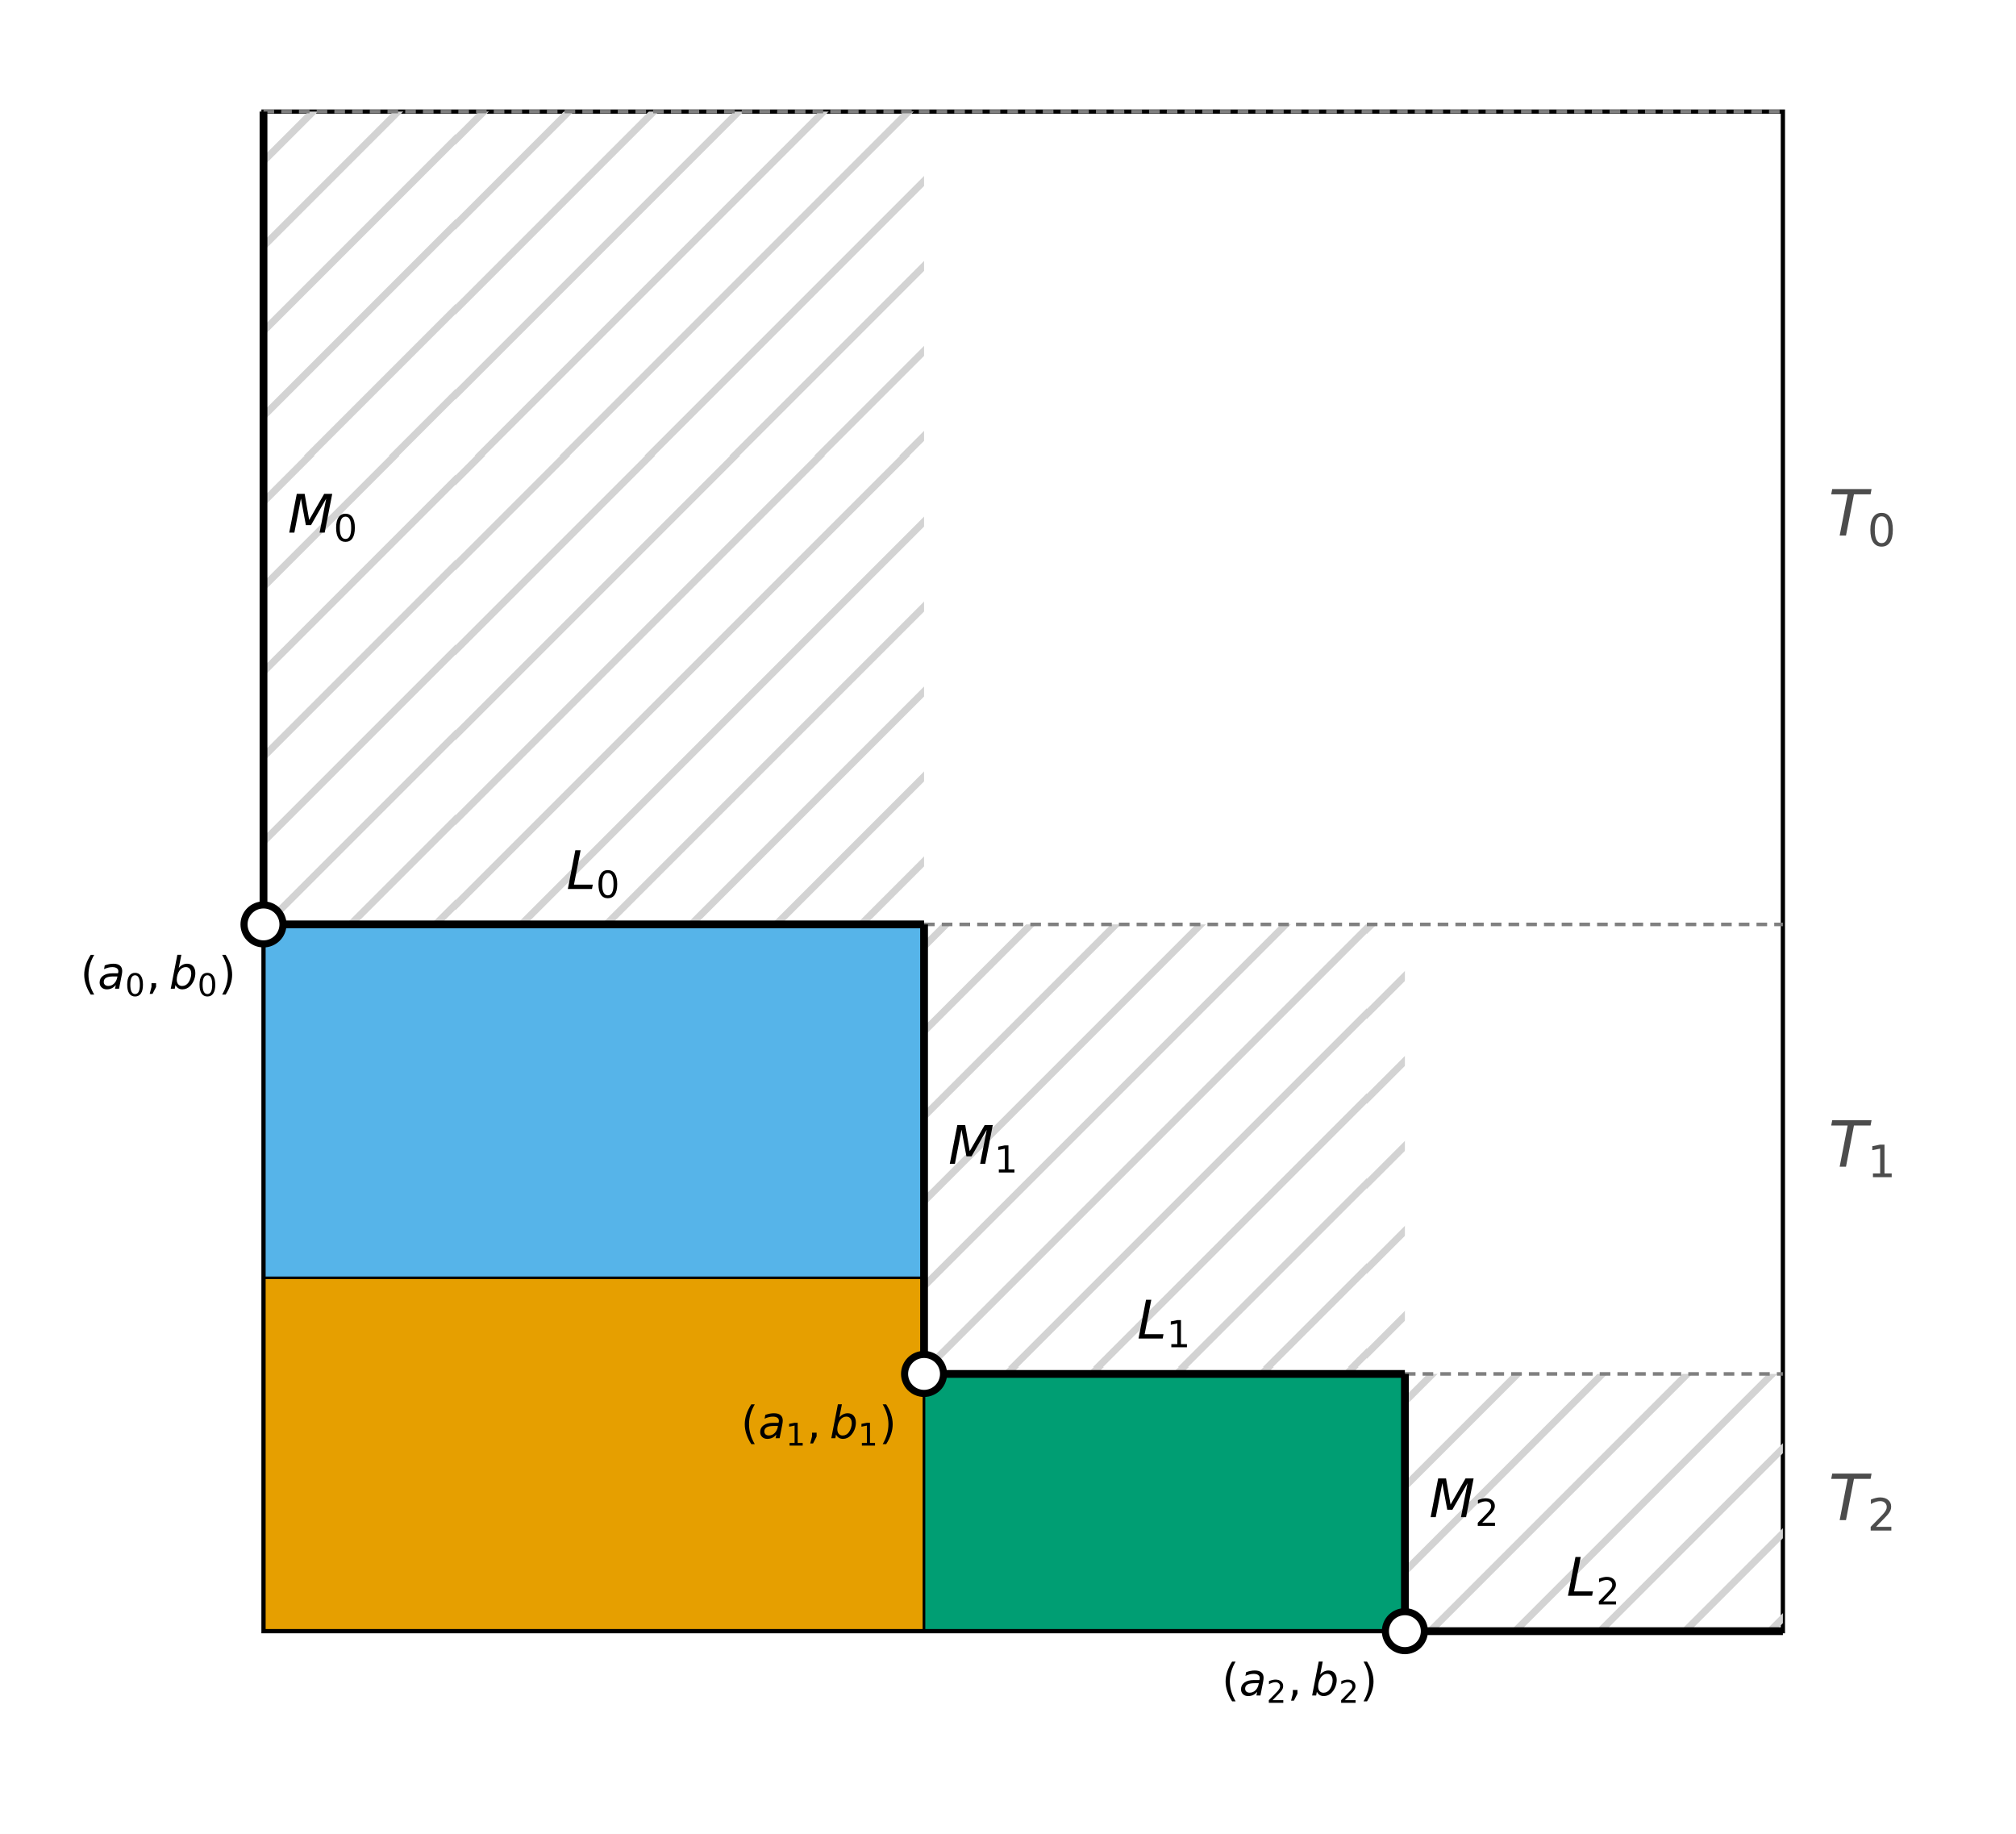
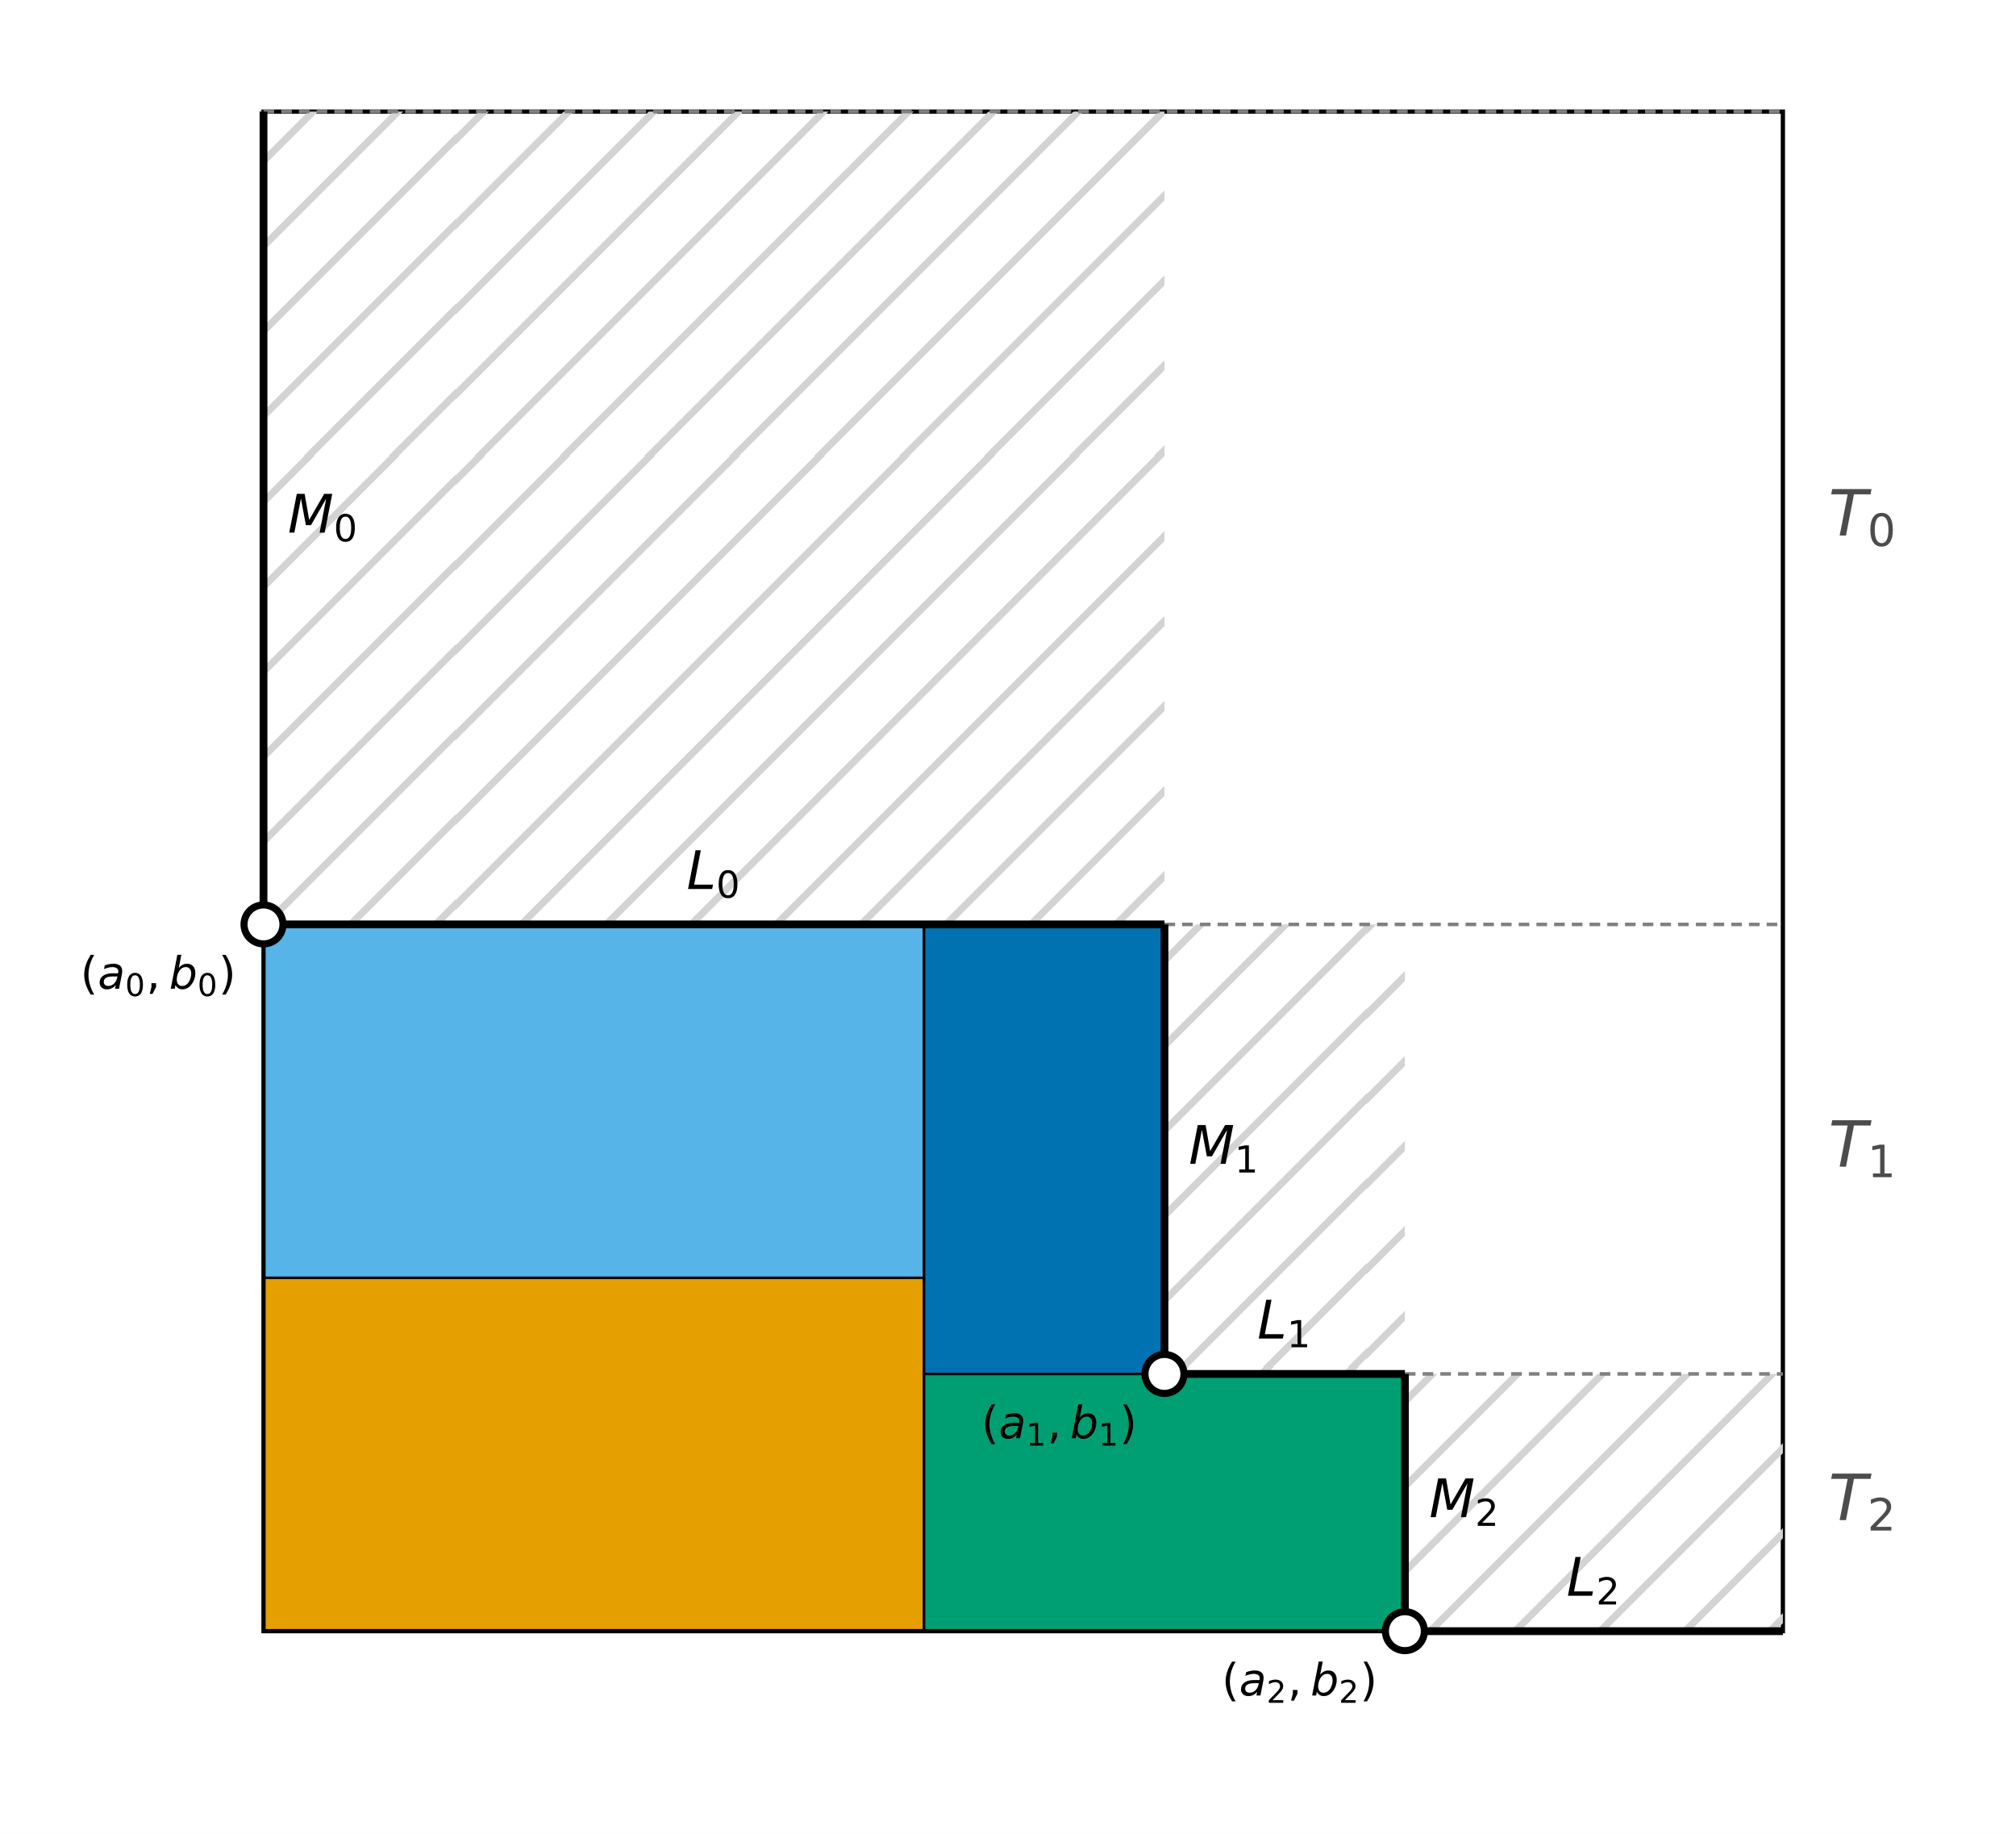
<svg xmlns="http://www.w3.org/2000/svg" xmlns:xlink="http://www.w3.org/1999/xlink" width="284.56pt" height="258.825pt" viewBox="0 0 284.56 258.825" version="1.1">
  <defs>
    <style type="text/css">*{stroke-linejoin: round; stroke-linecap: butt}</style>
  </defs>
  <g id="figure_1">
    <g id="patch_1">
      <path d="M 0 258.825  L 284.56 258.825  L 284.56 0  L 0 0  z " style="fill: #ffffff" />
    </g>
    <g id="axes_1">
      <g id="patch_2">
-         <path d="M 37.194 230.209  L 130.431 230.209  L 130.431 180.336  L 37.194 180.336  z " clip-path="url(#pa9d9357c96)" style="fill: #e69f00; stroke: #000000; stroke-width: 0.35; stroke-linejoin: miter" />
+         <path d="M 37.194 230.209  L 130.431 230.209  L 130.431 180.336  L 37.194 180.336  z " clip-path="url(#p1e569cbe2a)" style="fill: #e69f00; stroke: #000000; stroke-width: 0.35; stroke-linejoin: miter" />
      </g>
      <g id="patch_3">
-         <path d="M 37.194 180.336  L 130.431 180.336  L 130.431 130.464  L 37.194 130.464  z " clip-path="url(#pa9d9357c96)" style="fill: #56b4e9; stroke: #000000; stroke-width: 0.35; stroke-linejoin: miter" />
+         <path d="M 37.194 180.336  L 130.431 180.336  L 130.431 130.464  L 37.194 130.464  z " clip-path="url(#p1e569cbe2a)" style="fill: #56b4e9; stroke: #000000; stroke-width: 0.35; stroke-linejoin: miter" />
      </g>
      <g id="patch_4">
-         <path d="M 130.431 230.209  L 198.301 230.209  L 198.301 193.905  L 130.431 193.905  z " clip-path="url(#pa9d9357c96)" style="fill: #009e73; stroke: #000000; stroke-width: 0.35; stroke-linejoin: miter" />
+         <path d="M 130.431 230.209  L 198.301 230.209  L 198.301 193.905  L 130.431 193.905  z " clip-path="url(#p1e569cbe2a)" style="fill: #009e73; stroke: #000000; stroke-width: 0.35; stroke-linejoin: miter" />
      </g>
      <g id="patch_5">
-         <path d="M 37.194 230.209  L 251.655 230.209  L 251.655 15.748  L 37.194 15.748  L 37.194 230.209  z " clip-path="url(#pa9d9357c96)" style="fill: none; stroke: #000000; stroke-width: 0.6; stroke-linejoin: miter" />
+         <path d="M 130.431 193.905  L 164.366 193.905  L 164.366 130.464  L 130.431 130.464  z " clip-path="url(#p1e569cbe2a)" style="fill: #0072b2; stroke: #000000; stroke-width: 0.35; stroke-linejoin: miter" />
      </g>
      <g id="patch_6">
-         <path d="M 37.194 130.464  L 130.431 130.464  L 130.431 15.748  L 37.194 15.748  z " clip-path="url(#pa9d9357c96)" style="fill: url(#h5f9c118423)" />
+         <path d="M 37.194 230.209  L 251.655 230.209  L 251.655 15.748  L 37.194 15.748  L 37.194 230.209  z " clip-path="url(#p1e569cbe2a)" style="fill: none; stroke: #000000; stroke-width: 0.6; stroke-linejoin: miter" />
      </g>
      <g id="patch_7">
-         <path d="M 130.431 193.905  L 198.301 193.905  L 198.301 130.464  L 130.431 130.464  z " clip-path="url(#pa9d9357c96)" style="fill: url(#h5f9c118423)" />
+         <path d="M 37.194 130.464  L 164.366 130.464  L 164.366 15.748  L 37.194 15.748  z " clip-path="url(#p1e569cbe2a)" style="fill: url(#h072c702e8e)" />
      </g>
      <g id="patch_8">
-         <path d="M 198.301 230.209  L 251.655 230.209  L 251.655 193.905  L 198.301 193.905  z " clip-path="url(#pa9d9357c96)" style="fill: url(#h5f9c118423)" />
+         <path d="M 164.366 193.905  L 198.301 193.905  L 198.301 130.464  L 164.366 130.464  z " clip-path="url(#p1e569cbe2a)" style="fill: url(#h072c702e8e)" />
+       </g>
+       <g id="patch_9">
+         <path d="M 198.301 230.209  L 251.655 230.209  L 251.655 193.905  L 198.301 193.905  z " clip-path="url(#p1e569cbe2a)" style="fill: url(#h072c702e8e)" />
      </g>
      <g id="line2d_1">
-         <path d="M 37.194 15.748  L 251.655 15.748  " clip-path="url(#pa9d9357c96)" style="fill: none; stroke-dasharray: 1.5,1; stroke-dashoffset: 0; stroke: #808080; stroke-width: 0.5" />
+         <path d="M 37.194 15.748  L 251.655 15.748  " clip-path="url(#p1e569cbe2a)" style="fill: none; stroke-dasharray: 1.5,1; stroke-dashoffset: 0; stroke: #808080; stroke-width: 0.5" />
      </g>
      <g id="line2d_2">
-         <path d="M 130.431 130.464  L 251.655 130.464  " clip-path="url(#pa9d9357c96)" style="fill: none; stroke-dasharray: 1.5,1; stroke-dashoffset: 0; stroke: #808080; stroke-width: 0.5" />
+         <path d="M 164.366 130.464  L 251.655 130.464  " clip-path="url(#p1e569cbe2a)" style="fill: none; stroke-dasharray: 1.5,1; stroke-dashoffset: 0; stroke: #808080; stroke-width: 0.5" />
      </g>
      <g id="line2d_3">
-         <path d="M 198.301 193.905  L 251.655 193.905  " clip-path="url(#pa9d9357c96)" style="fill: none; stroke-dasharray: 1.5,1; stroke-dashoffset: 0; stroke: #808080; stroke-width: 0.5" />
+         <path d="M 198.301 193.905  L 251.655 193.905  " clip-path="url(#p1e569cbe2a)" style="fill: none; stroke-dasharray: 1.5,1; stroke-dashoffset: 0; stroke: #808080; stroke-width: 0.5" />
      </g>
      <g id="line2d_4">
-         <path d="M 37.194 130.464  L 130.431 130.464  " clip-path="url(#pa9d9357c96)" style="fill: none; stroke: #000000; stroke-width: 1.1" />
+         <path d="M 37.194 130.464  L 164.366 130.464  " clip-path="url(#p1e569cbe2a)" style="fill: none; stroke: #000000; stroke-width: 1.1" />
      </g>
      <g id="line2d_5">
-         <path d="M 37.194 130.464  L 37.194 15.748  " clip-path="url(#pa9d9357c96)" style="fill: none; stroke: #000000; stroke-width: 1.1" />
+         <path d="M 37.194 130.464  L 37.194 15.748  " clip-path="url(#p1e569cbe2a)" style="fill: none; stroke: #000000; stroke-width: 1.1" />
      </g>
      <g id="line2d_6">
-         <path d="M 130.431 193.905  L 198.301 193.905  " clip-path="url(#pa9d9357c96)" style="fill: none; stroke: #000000; stroke-width: 1.1" />
+         <path d="M 164.366 193.905  L 198.301 193.905  " clip-path="url(#p1e569cbe2a)" style="fill: none; stroke: #000000; stroke-width: 1.1" />
      </g>
      <g id="line2d_7">
-         <path d="M 130.431 193.905  L 130.431 130.464  " clip-path="url(#pa9d9357c96)" style="fill: none; stroke: #000000; stroke-width: 1.1" />
+         <path d="M 164.366 193.905  L 164.366 130.464  " clip-path="url(#p1e569cbe2a)" style="fill: none; stroke: #000000; stroke-width: 1.1" />
      </g>
      <g id="line2d_8">
-         <path d="M 198.301 230.209  L 251.655 230.209  " clip-path="url(#pa9d9357c96)" style="fill: none; stroke: #000000; stroke-width: 1.1" />
+         <path d="M 198.301 230.209  L 251.655 230.209  " clip-path="url(#p1e569cbe2a)" style="fill: none; stroke: #000000; stroke-width: 1.1" />
      </g>
      <g id="line2d_9">
-         <path d="M 198.301 230.209  L 198.301 193.905  " clip-path="url(#pa9d9357c96)" style="fill: none; stroke: #000000; stroke-width: 1.1" />
+         <path d="M 198.301 230.209  L 198.301 193.905  " clip-path="url(#p1e569cbe2a)" style="fill: none; stroke: #000000; stroke-width: 1.1" />
      </g>
      <g id="line2d_10">
-         <path d="M 37.194 130.464  " clip-path="url(#pa9d9357c96)" style="fill: none; stroke: #1f77b4; stroke-width: 1.5; stroke-linecap: square" />
+         <path d="M 37.194 130.464  " clip-path="url(#p1e569cbe2a)" style="fill: none; stroke: #1f77b4; stroke-width: 1.5; stroke-linecap: square" />
        <defs>
-           <path id="m9f5c981a5b" d="M 0 2.75  C 0.729 2.75 1.429 2.46 1.945 1.945  C 2.46 1.429 2.75 0.729 2.75 0  C 2.75 -0.729 2.46 -1.429 1.945 -1.945  C 1.429 -2.46 0.729 -2.75 0 -2.75  C -0.729 -2.75 -1.429 -2.46 -1.945 -1.945  C -2.46 -1.429 -2.75 -0.729 -2.75 0  C -2.75 0.729 -2.46 1.429 -1.945 1.945  C -1.429 2.46 -0.729 2.75 0 2.75  z " style="stroke: #000000" />
+           <path id="m3a53cf1b25" d="M 0 2.75  C 0.729 2.75 1.429 2.46 1.945 1.945  C 2.46 1.429 2.75 0.729 2.75 0  C 2.75 -0.729 2.46 -1.429 1.945 -1.945  C 1.429 -2.46 0.729 -2.75 0 -2.75  C -0.729 -2.75 -1.429 -2.46 -1.945 -1.945  C -2.46 -1.429 -2.75 -0.729 -2.75 0  C -2.75 0.729 -2.46 1.429 -1.945 1.945  C -1.429 2.46 -0.729 2.75 0 2.75  z " style="stroke: #000000" />
        </defs>
-         <g clip-path="url(#pa9d9357c96)">
-           <use xlink:href="#m9f5c981a5b" x="37.194" y="130.464" style="fill: #ffffff; stroke: #000000" />
+         <g clip-path="url(#p1e569cbe2a)">
+           <use xlink:href="#m3a53cf1b25" x="37.194" y="130.464" style="fill: #ffffff; stroke: #000000" />
        </g>
      </g>
      <g id="line2d_11">
-         <path d="M 130.431 193.905  " clip-path="url(#pa9d9357c96)" style="fill: none; stroke: #ff7f0e; stroke-width: 1.5; stroke-linecap: square" />
-         <g clip-path="url(#pa9d9357c96)">
-           <use xlink:href="#m9f5c981a5b" x="130.431" y="193.905" style="fill: #ffffff; stroke: #000000" />
+         <path d="M 164.366 193.905  " clip-path="url(#p1e569cbe2a)" style="fill: none; stroke: #ff7f0e; stroke-width: 1.5; stroke-linecap: square" />
+         <g clip-path="url(#p1e569cbe2a)">
+           <use xlink:href="#m3a53cf1b25" x="164.366" y="193.905" style="fill: #ffffff; stroke: #000000" />
        </g>
      </g>
      <g id="line2d_12">
-         <path d="M 198.301 230.209  " clip-path="url(#pa9d9357c96)" style="fill: none; stroke: #2ca02c; stroke-width: 1.5; stroke-linecap: square" />
-         <g clip-path="url(#pa9d9357c96)">
-           <use xlink:href="#m9f5c981a5b" x="198.301" y="230.209" style="fill: #ffffff; stroke: #000000" />
+         <path d="M 198.301 230.209  " clip-path="url(#p1e569cbe2a)" style="fill: none; stroke: #2ca02c; stroke-width: 1.5; stroke-linecap: square" />
+         <g clip-path="url(#p1e569cbe2a)">
+           <use xlink:href="#m3a53cf1b25" x="198.301" y="230.209" style="fill: #ffffff; stroke: #000000" />
        </g>
      </g>
      <g id="text_1">
        <g transform="translate(11.34654 139.5399) scale(0.063 -0.063)">
          <defs>
            <path id="DejaVuSans-28" d="M 1984 4856  Q 1566 4138 1362 3434  Q 1159 2731 1159 2009  Q 1159 1288 1364 580  Q 1569 -128 1984 -844  L 1484 -844  Q 1016 -109 783 600  Q 550 1309 550 2009  Q 550 2706 781 3412  Q 1013 4119 1484 4856  L 1984 4856  z " transform="scale(0.015625)" />
            <path id="DejaVuSans-Oblique-61" d="M 3438 1997  L 3047 0  L 2472 0  L 2578 531  Q 2325 219 2001 64  Q 1678 -91 1281 -91  Q 834 -91 548 182  Q 263 456 263 884  Q 263 1497 752 1853  Q 1241 2209 2100 2209  L 2900 2209  L 2931 2363  Q 2938 2388 2941 2417  Q 2944 2447 2944 2509  Q 2944 2788 2717 2942  Q 2491 3097 2081 3097  Q 1800 3097 1504 3025  Q 1209 2953 897 2809  L 997 3341  Q 1322 3463 1633 3523  Q 1944 3584 2234 3584  Q 2853 3584 3176 3315  Q 3500 3047 3500 2534  Q 3500 2431 3484 2292  Q 3469 2153 3438 1997  z M 2816 1759  L 2241 1759  Q 1534 1759 1195 1570  Q 856 1381 856 984  Q 856 709 1029 553  Q 1203 397 1509 397  Q 1978 397 2328 733  Q 2678 1069 2791 1631  L 2816 1759  z " transform="scale(0.015625)" />
            <path id="DejaVuSans-30" d="M 2034 4250  Q 1547 4250 1301 3770  Q 1056 3291 1056 2328  Q 1056 1369 1301 889  Q 1547 409 2034 409  Q 2525 409 2770 889  Q 3016 1369 3016 2328  Q 3016 3291 2770 3770  Q 2525 4250 2034 4250  z M 2034 4750  Q 2819 4750 3233 4129  Q 3647 3509 3647 2328  Q 3647 1150 3233 529  Q 2819 -91 2034 -91  Q 1250 -91 836 529  Q 422 1150 422 2328  Q 422 3509 836 4129  Q 1250 4750 2034 4750  z " transform="scale(0.015625)" />
            <path id="DejaVuSans-2c" d="M 750 794  L 1409 794  L 1409 256  L 897 -744  L 494 -744  L 750 256  L 750 794  z " transform="scale(0.015625)" />
            <path id="DejaVuSans-Oblique-62" d="M 3169 2138  Q 3169 2591 2961 2847  Q 2753 3103 2388 3103  Q 2122 3103 1889 2973  Q 1656 2844 1484 2597  Q 1303 2338 1198 1995  Q 1094 1653 1094 1313  Q 1094 881 1298 636  Q 1503 391 1863 391  Q 2134 391 2365 517  Q 2597 644 2772 891  Q 2950 1147 3059 1487  Q 3169 1828 3169 2138  z M 1381 2969  Q 1594 3256 1914 3420  Q 2234 3584 2584 3584  Q 3122 3584 3439 3221  Q 3756 2859 3756 2241  Q 3756 1734 3570 1259  Q 3384 784 3041 416  Q 2816 172 2522 40  Q 2228 -91 1906 -91  Q 1566 -91 1316 65  Q 1066 222 909 531  L 806 0  L 231 0  L 1178 4863  L 1753 4863  L 1381 2969  z " transform="scale(0.015625)" />
            <path id="DejaVuSans-29" d="M 513 4856  L 1013 4856  Q 1481 4119 1714 3412  Q 1947 2706 1947 2009  Q 1947 1309 1714 600  Q 1481 -109 1013 -844  L 513 -844  Q 928 -128 1133 580  Q 1338 1288 1338 2009  Q 1338 2731 1133 3434  Q 928 4138 513 4856  z " transform="scale(0.015625)" />
          </defs>
          <use xlink:href="#DejaVuSans-28" transform="translate(0 0.015625)" />
          <use xlink:href="#DejaVuSans-Oblique-61" transform="translate(39.01367 0.015625)" />
          <use xlink:href="#DejaVuSans-30" transform="translate(100.293 -16.39062) scale(0.7)" />
          <use xlink:href="#DejaVuSans-2c" transform="translate(147.5635 0.015625)" />
          <use xlink:href="#DejaVuSans-Oblique-62" transform="translate(198.833 0.015625)" />
          <use xlink:href="#DejaVuSans-30" transform="translate(262.3096 -16.39062) scale(0.7)" />
          <use xlink:href="#DejaVuSans-29" transform="translate(309.5801 0.015625)" />
        </g>
      </g>
      <g id="text_2">
-         <g transform="translate(79.94996 125.4725) scale(0.075 -0.075)">
+         <g transform="translate(96.9175 125.4725) scale(0.075 -0.075)">
          <defs>
            <path id="DejaVuSans-Oblique-4c" d="M 1075 4666  L 1709 4666  L 909 525  L 3181 525  L 3078 0  L 172 0  L 1075 4666  z " transform="scale(0.015625)" />
          </defs>
          <use xlink:href="#DejaVuSans-Oblique-4c" transform="translate(0 0.09375)" />
          <use xlink:href="#DejaVuSans-30" transform="translate(55.71289 -16.3125) scale(0.7)" />
        </g>
      </g>
      <g id="text_3">
        <g transform="translate(40.62523 75.1752) scale(0.075 -0.075)">
          <defs>
            <path id="DejaVuSans-Oblique-4d" d="M 1081 4666  L 2028 4666  L 2572 1522  L 4378 4666  L 5350 4666  L 4441 0  L 3828 0  L 4622 4091  L 2791 897  L 2175 897  L 1581 4103  L 788 0  L 172 0  L 1081 4666  z " transform="scale(0.015625)" />
          </defs>
          <use xlink:href="#DejaVuSans-Oblique-4d" transform="translate(0 0.09375)" />
          <use xlink:href="#DejaVuSans-30" transform="translate(86.2793 -16.3125) scale(0.7)" />
        </g>
      </g>
      <g id="text_4">
        <g style="fill: #4c4c4c" transform="translate(258.0892 75.58911) scale(0.09 -0.09)">
          <defs>
            <path id="DejaVuSans-Oblique-54" d="M 378 4666  L 4325 4666  L 4225 4134  L 2559 4134  L 1759 0  L 1125 0  L 1925 4134  L 275 4134  L 378 4666  z " transform="scale(0.015625)" />
          </defs>
          <use xlink:href="#DejaVuSans-Oblique-54" transform="translate(0 0.09375)" />
          <use xlink:href="#DejaVuSans-30" transform="translate(61.08398 -16.3125) scale(0.7)" />
        </g>
      </g>
      <g id="text_5">
-         <g transform="translate(104.5838 202.9816) scale(0.063 -0.063)">
+         <g transform="translate(138.5188 202.9816) scale(0.063 -0.063)">
          <defs>
            <path id="DejaVuSans-31" d="M 794 531  L 1825 531  L 1825 4091  L 703 3866  L 703 4441  L 1819 4666  L 2450 4666  L 2450 531  L 3481 531  L 3481 0  L 794 0  L 794 531  z " transform="scale(0.015625)" />
          </defs>
          <use xlink:href="#DejaVuSans-28" transform="translate(0 0.015625)" />
          <use xlink:href="#DejaVuSans-Oblique-61" transform="translate(39.01367 0.015625)" />
          <use xlink:href="#DejaVuSans-31" transform="translate(100.293 -16.39062) scale(0.7)" />
          <use xlink:href="#DejaVuSans-2c" transform="translate(147.5635 0.015625)" />
          <use xlink:href="#DejaVuSans-Oblique-62" transform="translate(198.833 0.015625)" />
          <use xlink:href="#DejaVuSans-31" transform="translate(262.3096 -16.39062) scale(0.7)" />
          <use xlink:href="#DejaVuSans-29" transform="translate(309.5801 0.015625)" />
        </g>
      </g>
      <g id="text_6">
-         <g transform="translate(160.5037 188.9142) scale(0.075 -0.075)">
+         <g transform="translate(177.4712 188.9142) scale(0.075 -0.075)">
          <use xlink:href="#DejaVuSans-Oblique-4c" transform="translate(0 0.09375)" />
          <use xlink:href="#DejaVuSans-31" transform="translate(55.71289 -16.3125) scale(0.7)" />
        </g>
      </g>
      <g id="text_7">
-         <g transform="translate(133.8624 164.254) scale(0.075 -0.075)">
+         <g transform="translate(167.7975 164.254) scale(0.075 -0.075)">
          <use xlink:href="#DejaVuSans-Oblique-4d" transform="translate(0 0.09375)" />
          <use xlink:href="#DejaVuSans-31" transform="translate(86.2793 -16.3125) scale(0.7)" />
        </g>
      </g>
      <g id="text_8">
        <g style="fill: #4c4c4c" transform="translate(258.0892 164.6679) scale(0.09 -0.09)">
          <use xlink:href="#DejaVuSans-Oblique-54" transform="translate(0 0.09375)" />
          <use xlink:href="#DejaVuSans-31" transform="translate(61.08398 -16.3125) scale(0.7)" />
        </g>
      </g>
      <g id="text_9">
        <g transform="translate(172.4539 239.2855) scale(0.063 -0.063)">
          <defs>
            <path id="DejaVuSans-32" d="M 1228 531  L 3431 531  L 3431 0  L 469 0  L 469 531  Q 828 903 1448 1529  Q 2069 2156 2228 2338  Q 2531 2678 2651 2914  Q 2772 3150 2772 3378  Q 2772 3750 2511 3984  Q 2250 4219 1831 4219  Q 1534 4219 1204 4116  Q 875 4013 500 3803  L 500 4441  Q 881 4594 1212 4672  Q 1544 4750 1819 4750  Q 2544 4750 2975 4387  Q 3406 4025 3406 3419  Q 3406 3131 3298 2873  Q 3191 2616 2906 2266  Q 2828 2175 2409 1742  Q 1991 1309 1228 531  z " transform="scale(0.015625)" />
          </defs>
          <use xlink:href="#DejaVuSans-28" transform="translate(0 0.015625)" />
          <use xlink:href="#DejaVuSans-Oblique-61" transform="translate(39.01367 0.015625)" />
          <use xlink:href="#DejaVuSans-32" transform="translate(100.293 -16.39062) scale(0.7)" />
          <use xlink:href="#DejaVuSans-2c" transform="translate(147.5635 0.015625)" />
          <use xlink:href="#DejaVuSans-Oblique-62" transform="translate(198.833 0.015625)" />
          <use xlink:href="#DejaVuSans-32" transform="translate(262.3096 -16.39062) scale(0.7)" />
          <use xlink:href="#DejaVuSans-29" transform="translate(309.5801 0.015625)" />
        </g>
      </g>
      <g id="text_10">
        <g transform="translate(221.1158 225.2181) scale(0.075 -0.075)">
          <use xlink:href="#DejaVuSans-Oblique-4c" transform="translate(0 0.09375)" />
          <use xlink:href="#DejaVuSans-32" transform="translate(55.71289 -16.3125) scale(0.7)" />
        </g>
      </g>
      <g id="text_11">
        <g transform="translate(201.7326 214.1268) scale(0.075 -0.075)">
          <use xlink:href="#DejaVuSans-Oblique-4d" transform="translate(0 0.09375)" />
          <use xlink:href="#DejaVuSans-32" transform="translate(86.2793 -16.3125) scale(0.7)" />
        </g>
      </g>
      <g id="text_12">
        <g style="fill: #4c4c4c" transform="translate(258.0892 214.5407) scale(0.09 -0.09)">
          <use xlink:href="#DejaVuSans-Oblique-54" transform="translate(0 0.09375)" />
          <use xlink:href="#DejaVuSans-32" transform="translate(61.08398 -16.3125) scale(0.7)" />
        </g>
      </g>
    </g>
  </g>
  <defs>
-     <clipPath id="pa9d9357c96">
+     <clipPath id="p1e569cbe2a">
      <rect x="2.88" y="2.88" width="278.8" height="253.065" />
    </clipPath>
  </defs>
  <defs>
-     <pattern id="h5f9c118423" patternUnits="userSpaceOnUse" x="0" y="0" width="72" height="72">
+     <pattern id="h072c702e8e" patternUnits="userSpaceOnUse" x="0" y="0" width="72" height="72">
      <rect x="0" y="0" width="73" height="73" fill="none" />
      <path d="M -36 36  L 36 -36  M -30 42  L 42 -30  M -24 48  L 48 -24  M -18 54  L 54 -18  M -12 60  L 60 -12  M -6 66  L 66 -6  M 0 72  L 72 0  M 6 78  L 78 6  M 12 84  L 84 12  M 18 90  L 90 18  M 24 96  L 96 24  M 30 102  L 102 30  M 36 108  L 108 36  " style="fill: #d3d3d3; stroke: #d3d3d3; stroke-width: 1.0; stroke-linecap: butt; stroke-linejoin: miter" />
    </pattern>
  </defs>
</svg>
